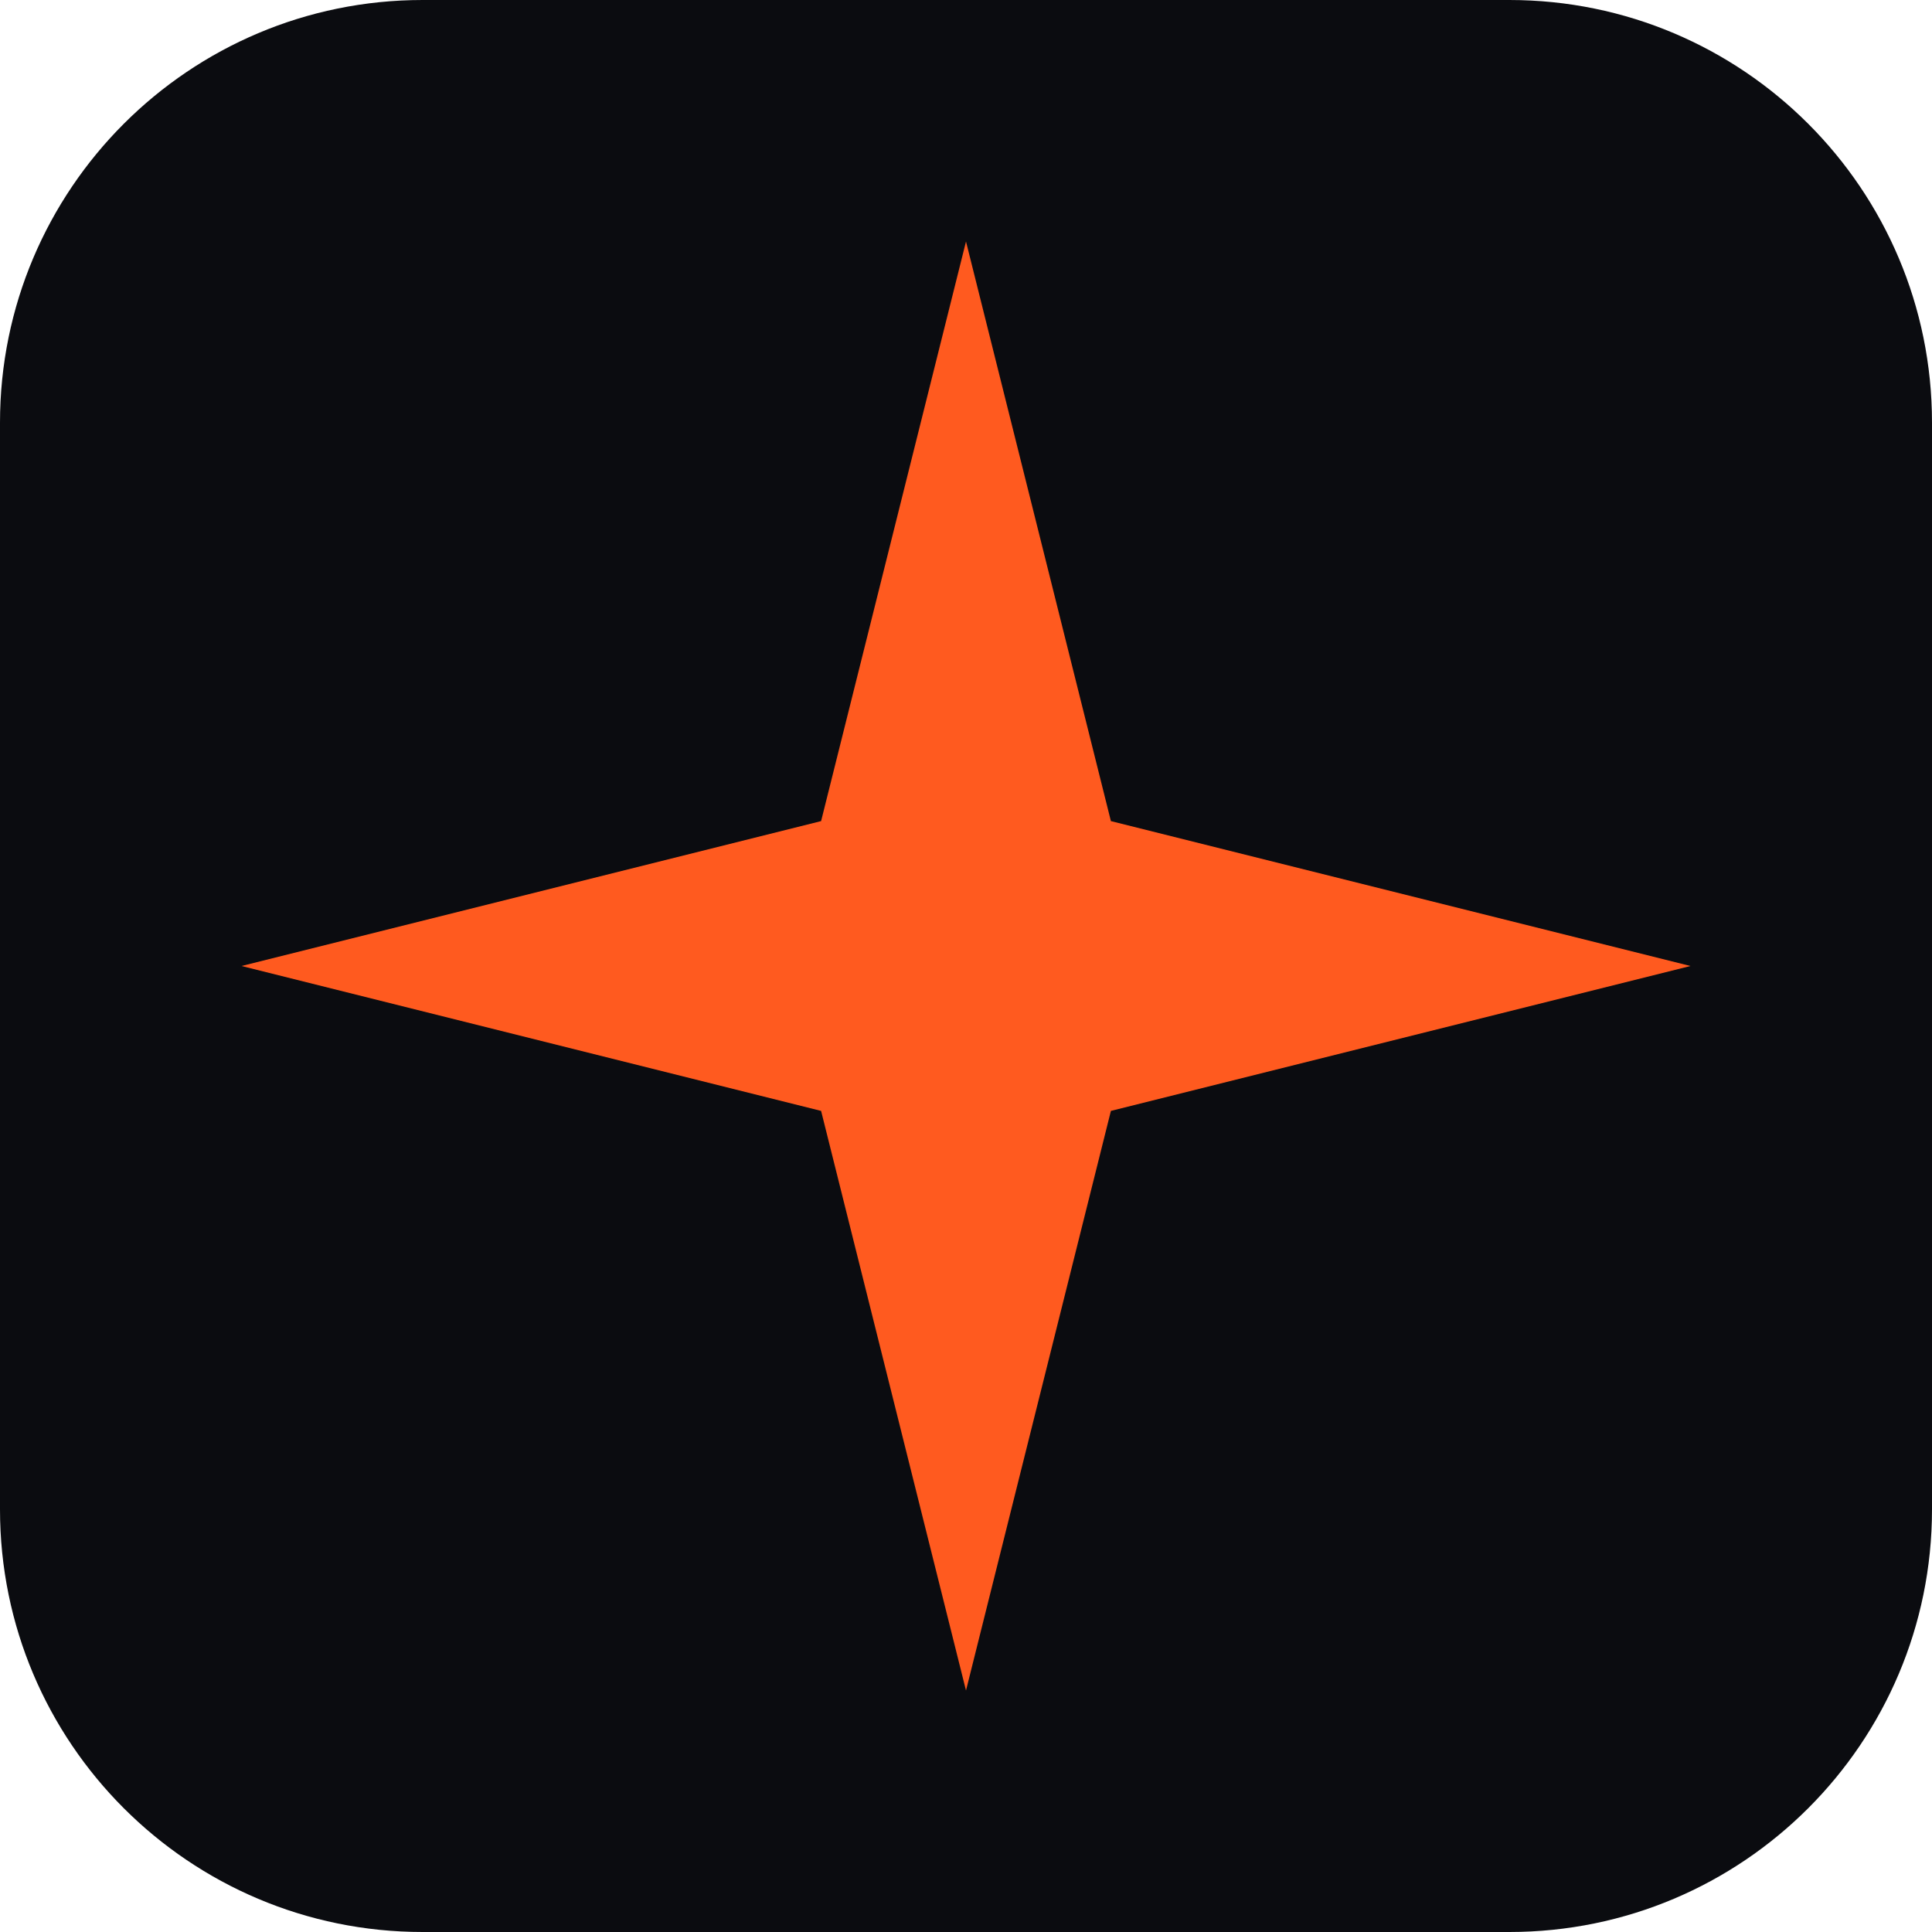
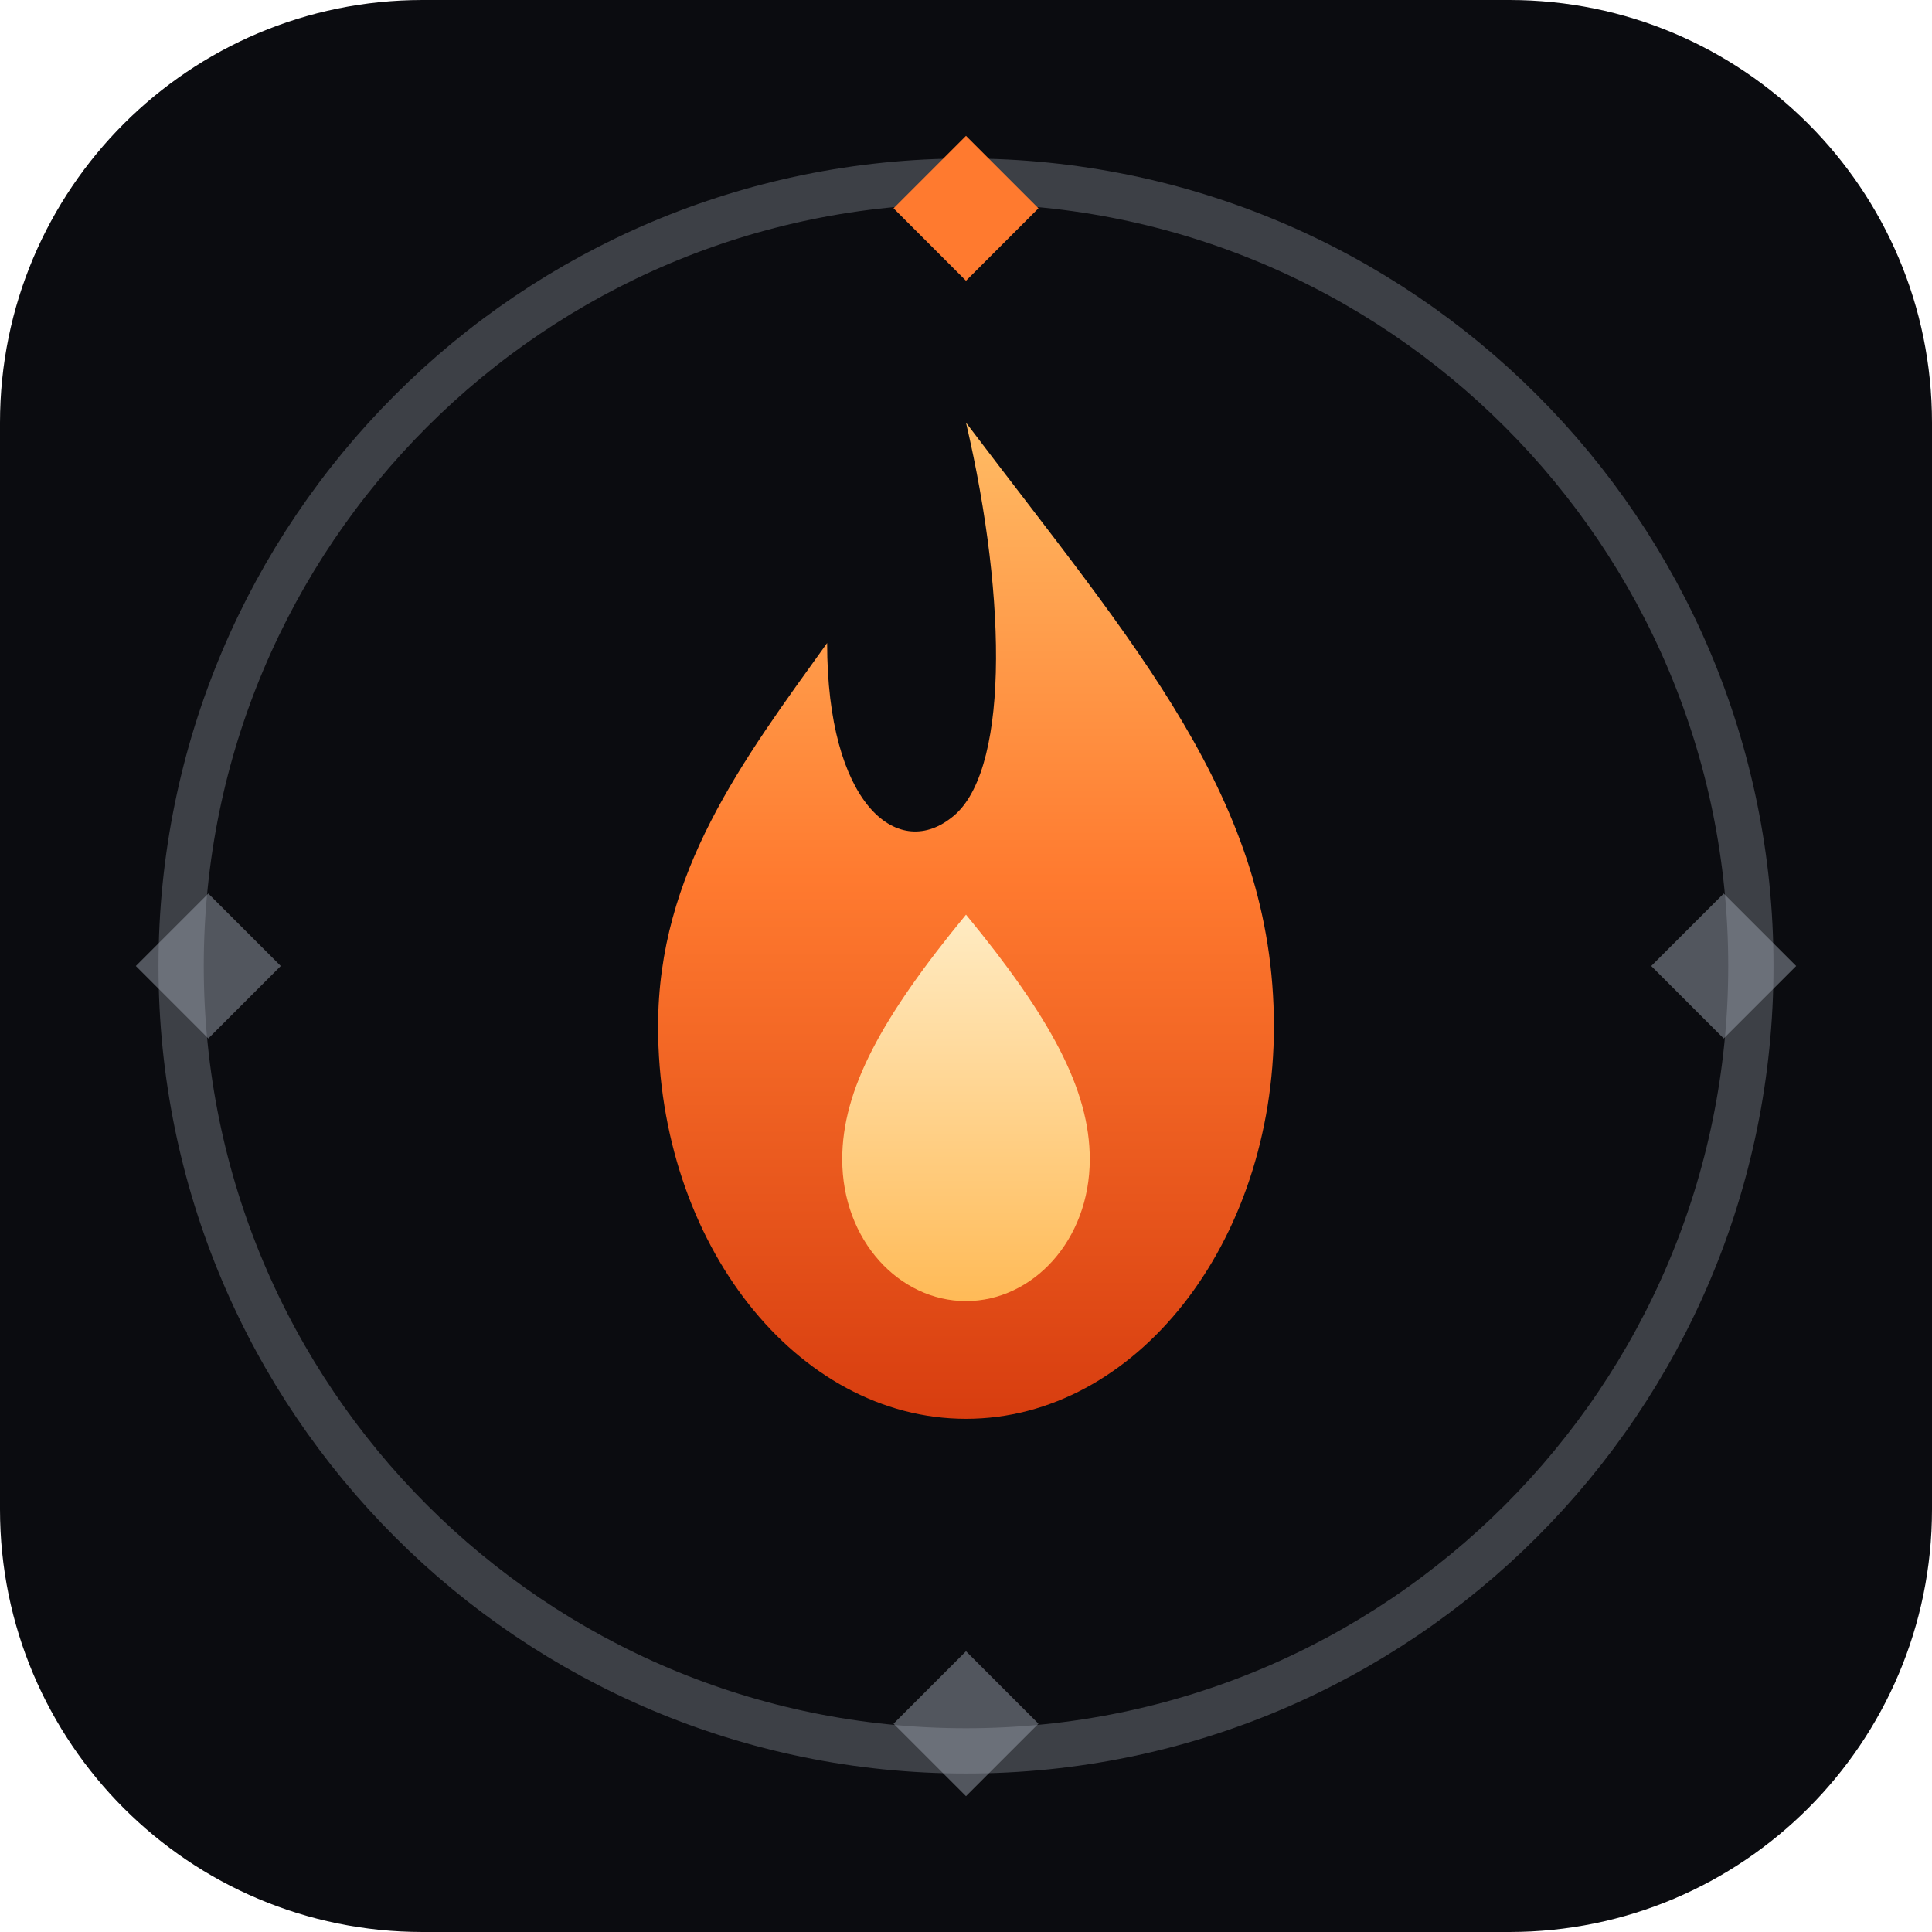
- <svg xmlns="http://www.w3.org/2000/svg" width="32" height="32" viewBox="0 0 32 32">
-   <rect width="32" height="32" rx="7" fill="#0b0c10" />
-   <path d="M16 4 L18.4 13.6 L28 16 L18.4 18.4 L16 28 L13.6 18.4 L4 16 L13.6 13.6 Z" fill="#ff5a1f" />
+ <svg xmlns="http://www.w3.org/2000/svg" viewBox="0 0 64 64" width="64" height="64">
+   <defs>
+     <linearGradient id="f" x1="32" y1="12" x2="32" y2="50" gradientUnits="userSpaceOnUse">
+       <stop offset="0" stop-color="#ffc46b" />
+       <stop offset="0.45" stop-color="#ff7a2f" />
+       <stop offset="1" stop-color="#d1330a" />
+     </linearGradient>
+     <linearGradient id="c" x1="32" y1="28" x2="32" y2="45" gradientUnits="userSpaceOnUse">
+       <stop offset="0" stop-color="#fff4d6" />
+       <stop offset="1" stop-color="#ffb347" />
+     </linearGradient>
+   </defs>
+   <rect width="64" height="64" rx="14" fill="#0b0c10" />
+   <circle cx="32" cy="32" r="26" stroke="#9aa0ac" stroke-opacity="0.35" stroke-width="1.5" fill="none" />
+   <path d="M32 4.5 34.4 6.9 32 9.3 29.6 6.9Z" fill="#ff7a2f" />
+   <path d="M59.5 32 57.1 34.4 54.7 32 57.1 29.6Z" fill="#9aa0ac" fill-opacity="0.5" />
+   <path d="M32 59.5 29.6 57.1 32 54.7 34.4 57.1Z" fill="#9aa0ac" fill-opacity="0.5" />
+   <path d="M4.5 32 6.9 29.6 9.3 32 6.9 34.4Z" fill="#9aa0ac" fill-opacity="0.5" />
+   <path d="M32 14C37.6 21.4 42.2 26.5 42.2 34C42.2 41.2 37.6 47 32 47C26.4 47 21.8 41.2 21.8 34C21.8 28.9 24.6 25.2 27.4 21.3C27.4 26.6 29.7 28.5 31.5 27.1C33.4 25.7 33.4 20 32 14Z" fill="url(#f)" />
+   <path d="M32 30.3C34.8 33.7 36.1 36.1 36.1 38.4C36.1 41.1 34.2 43.1 32 43.1C29.8 43.1 27.9 41.1 27.9 38.4C27.9 36.1 29.2 33.7 32 30.3Z" fill="url(#c)" />
</svg>
